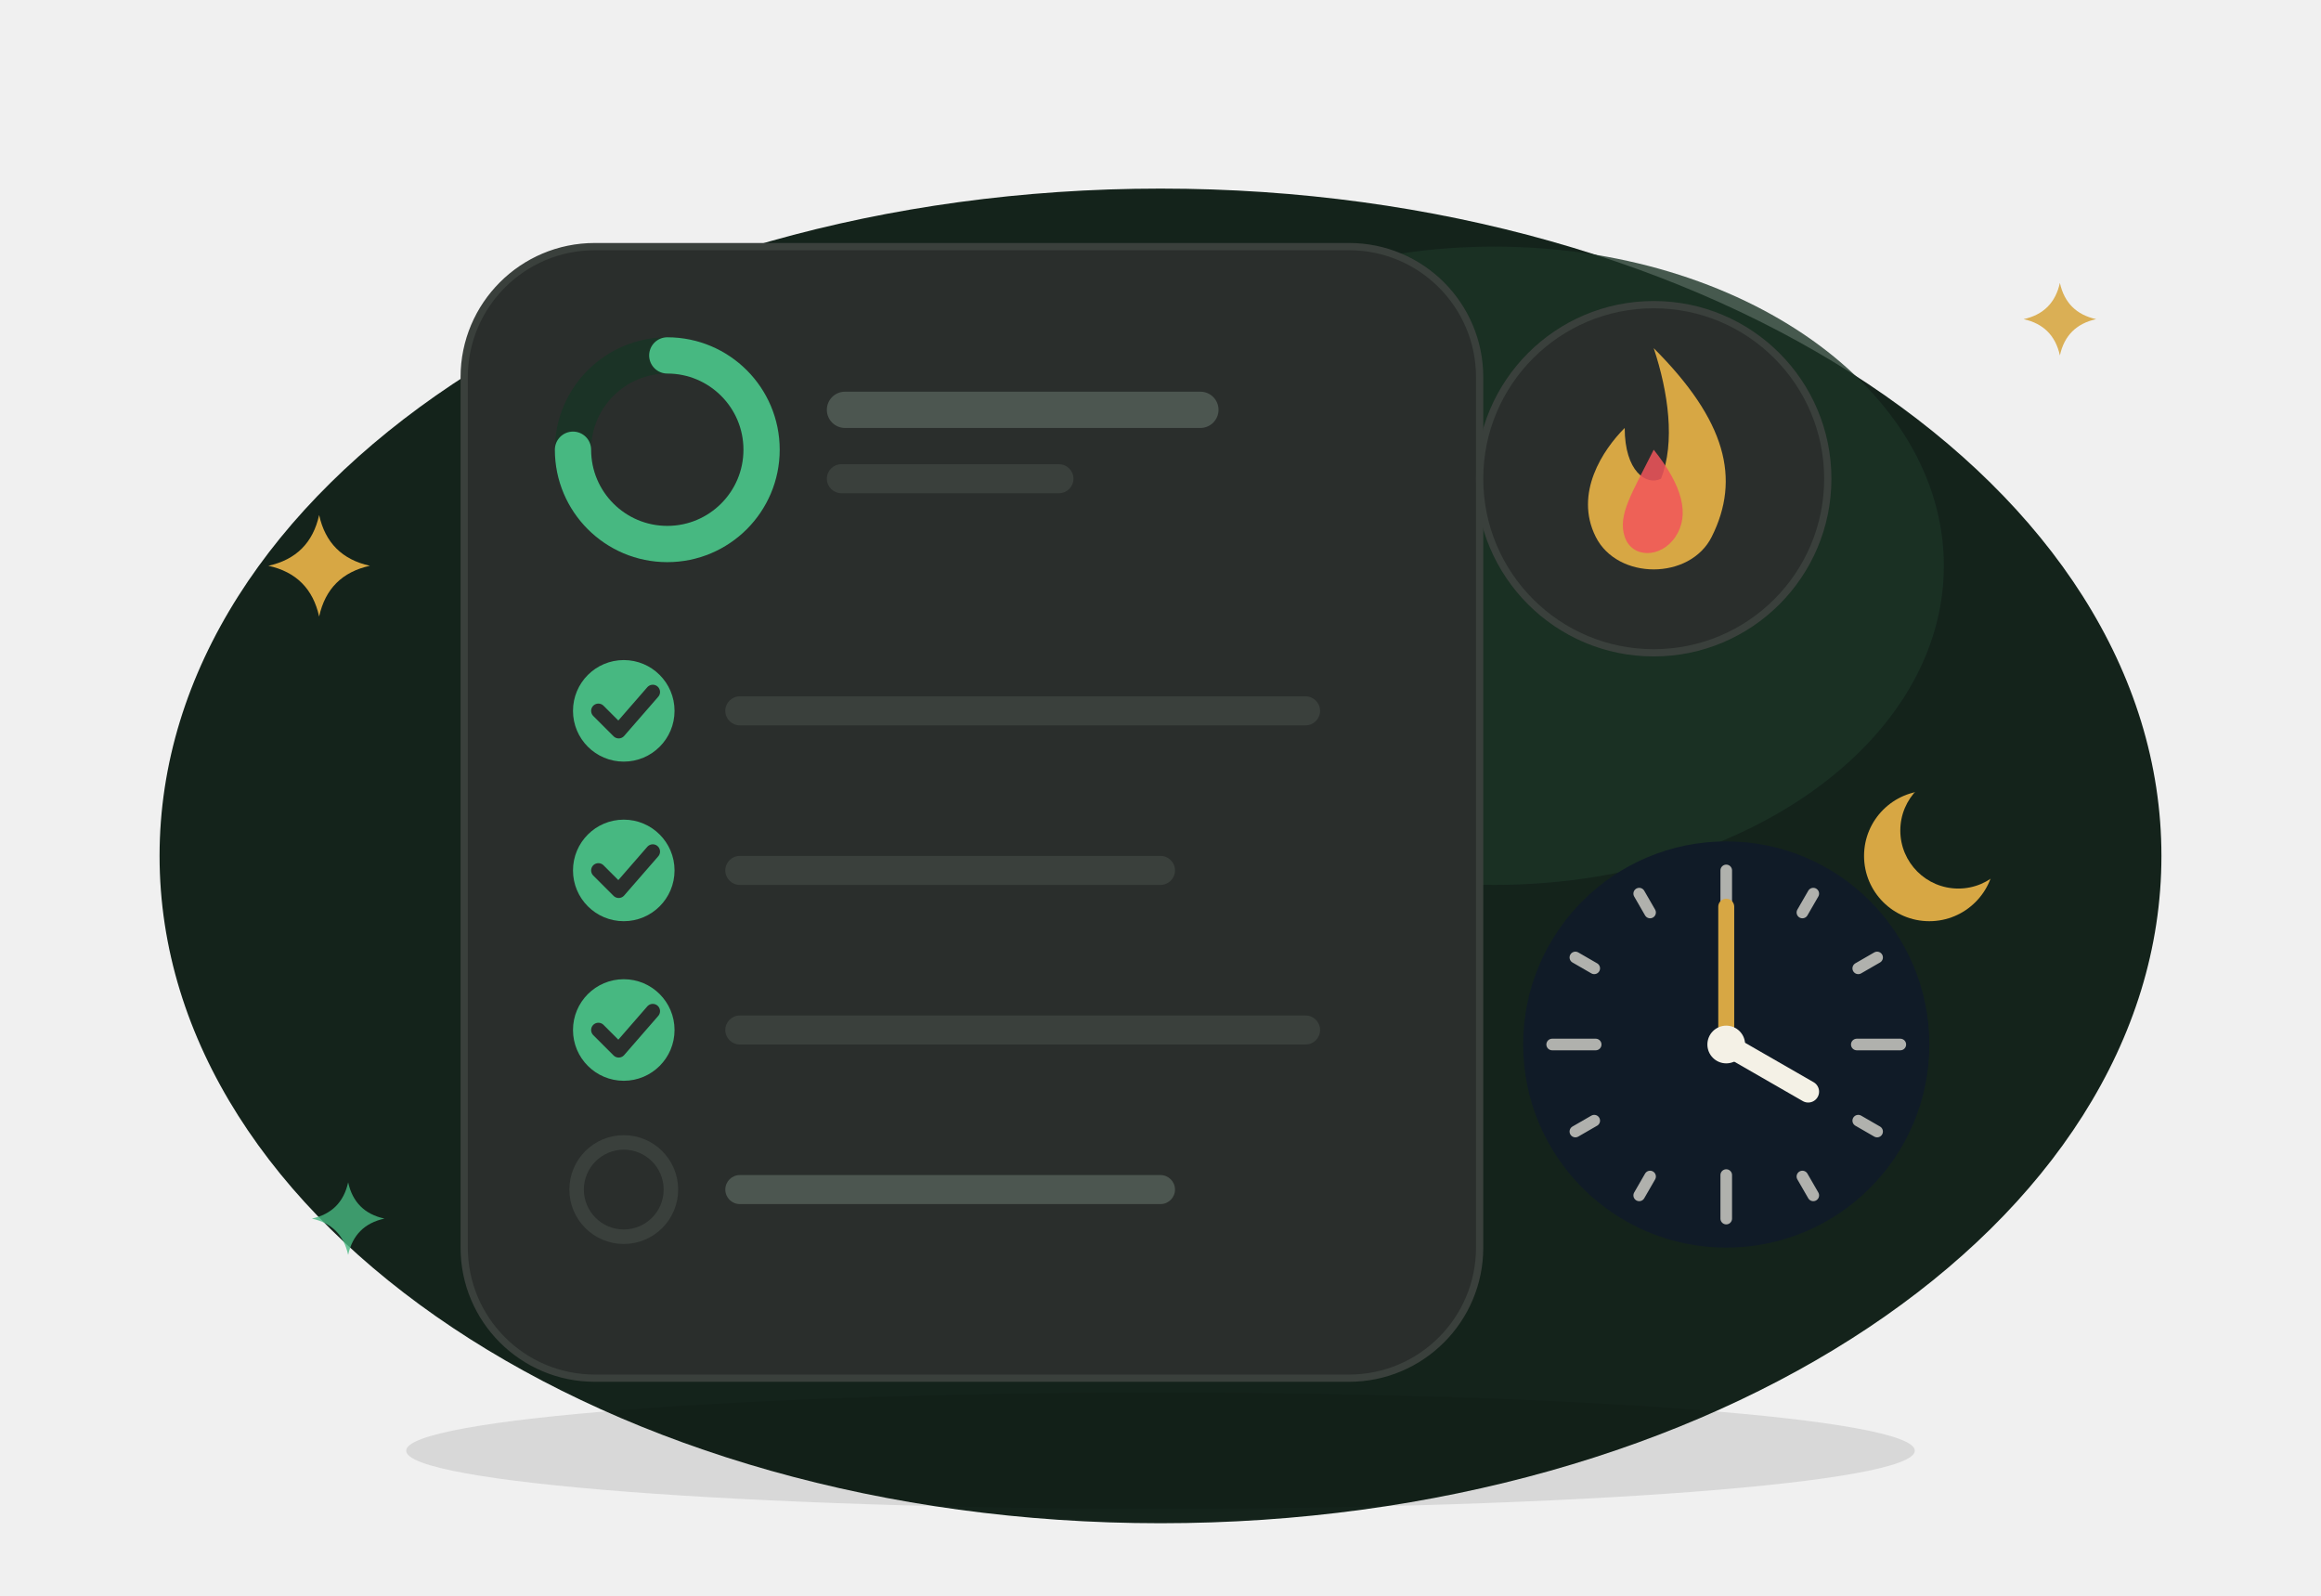
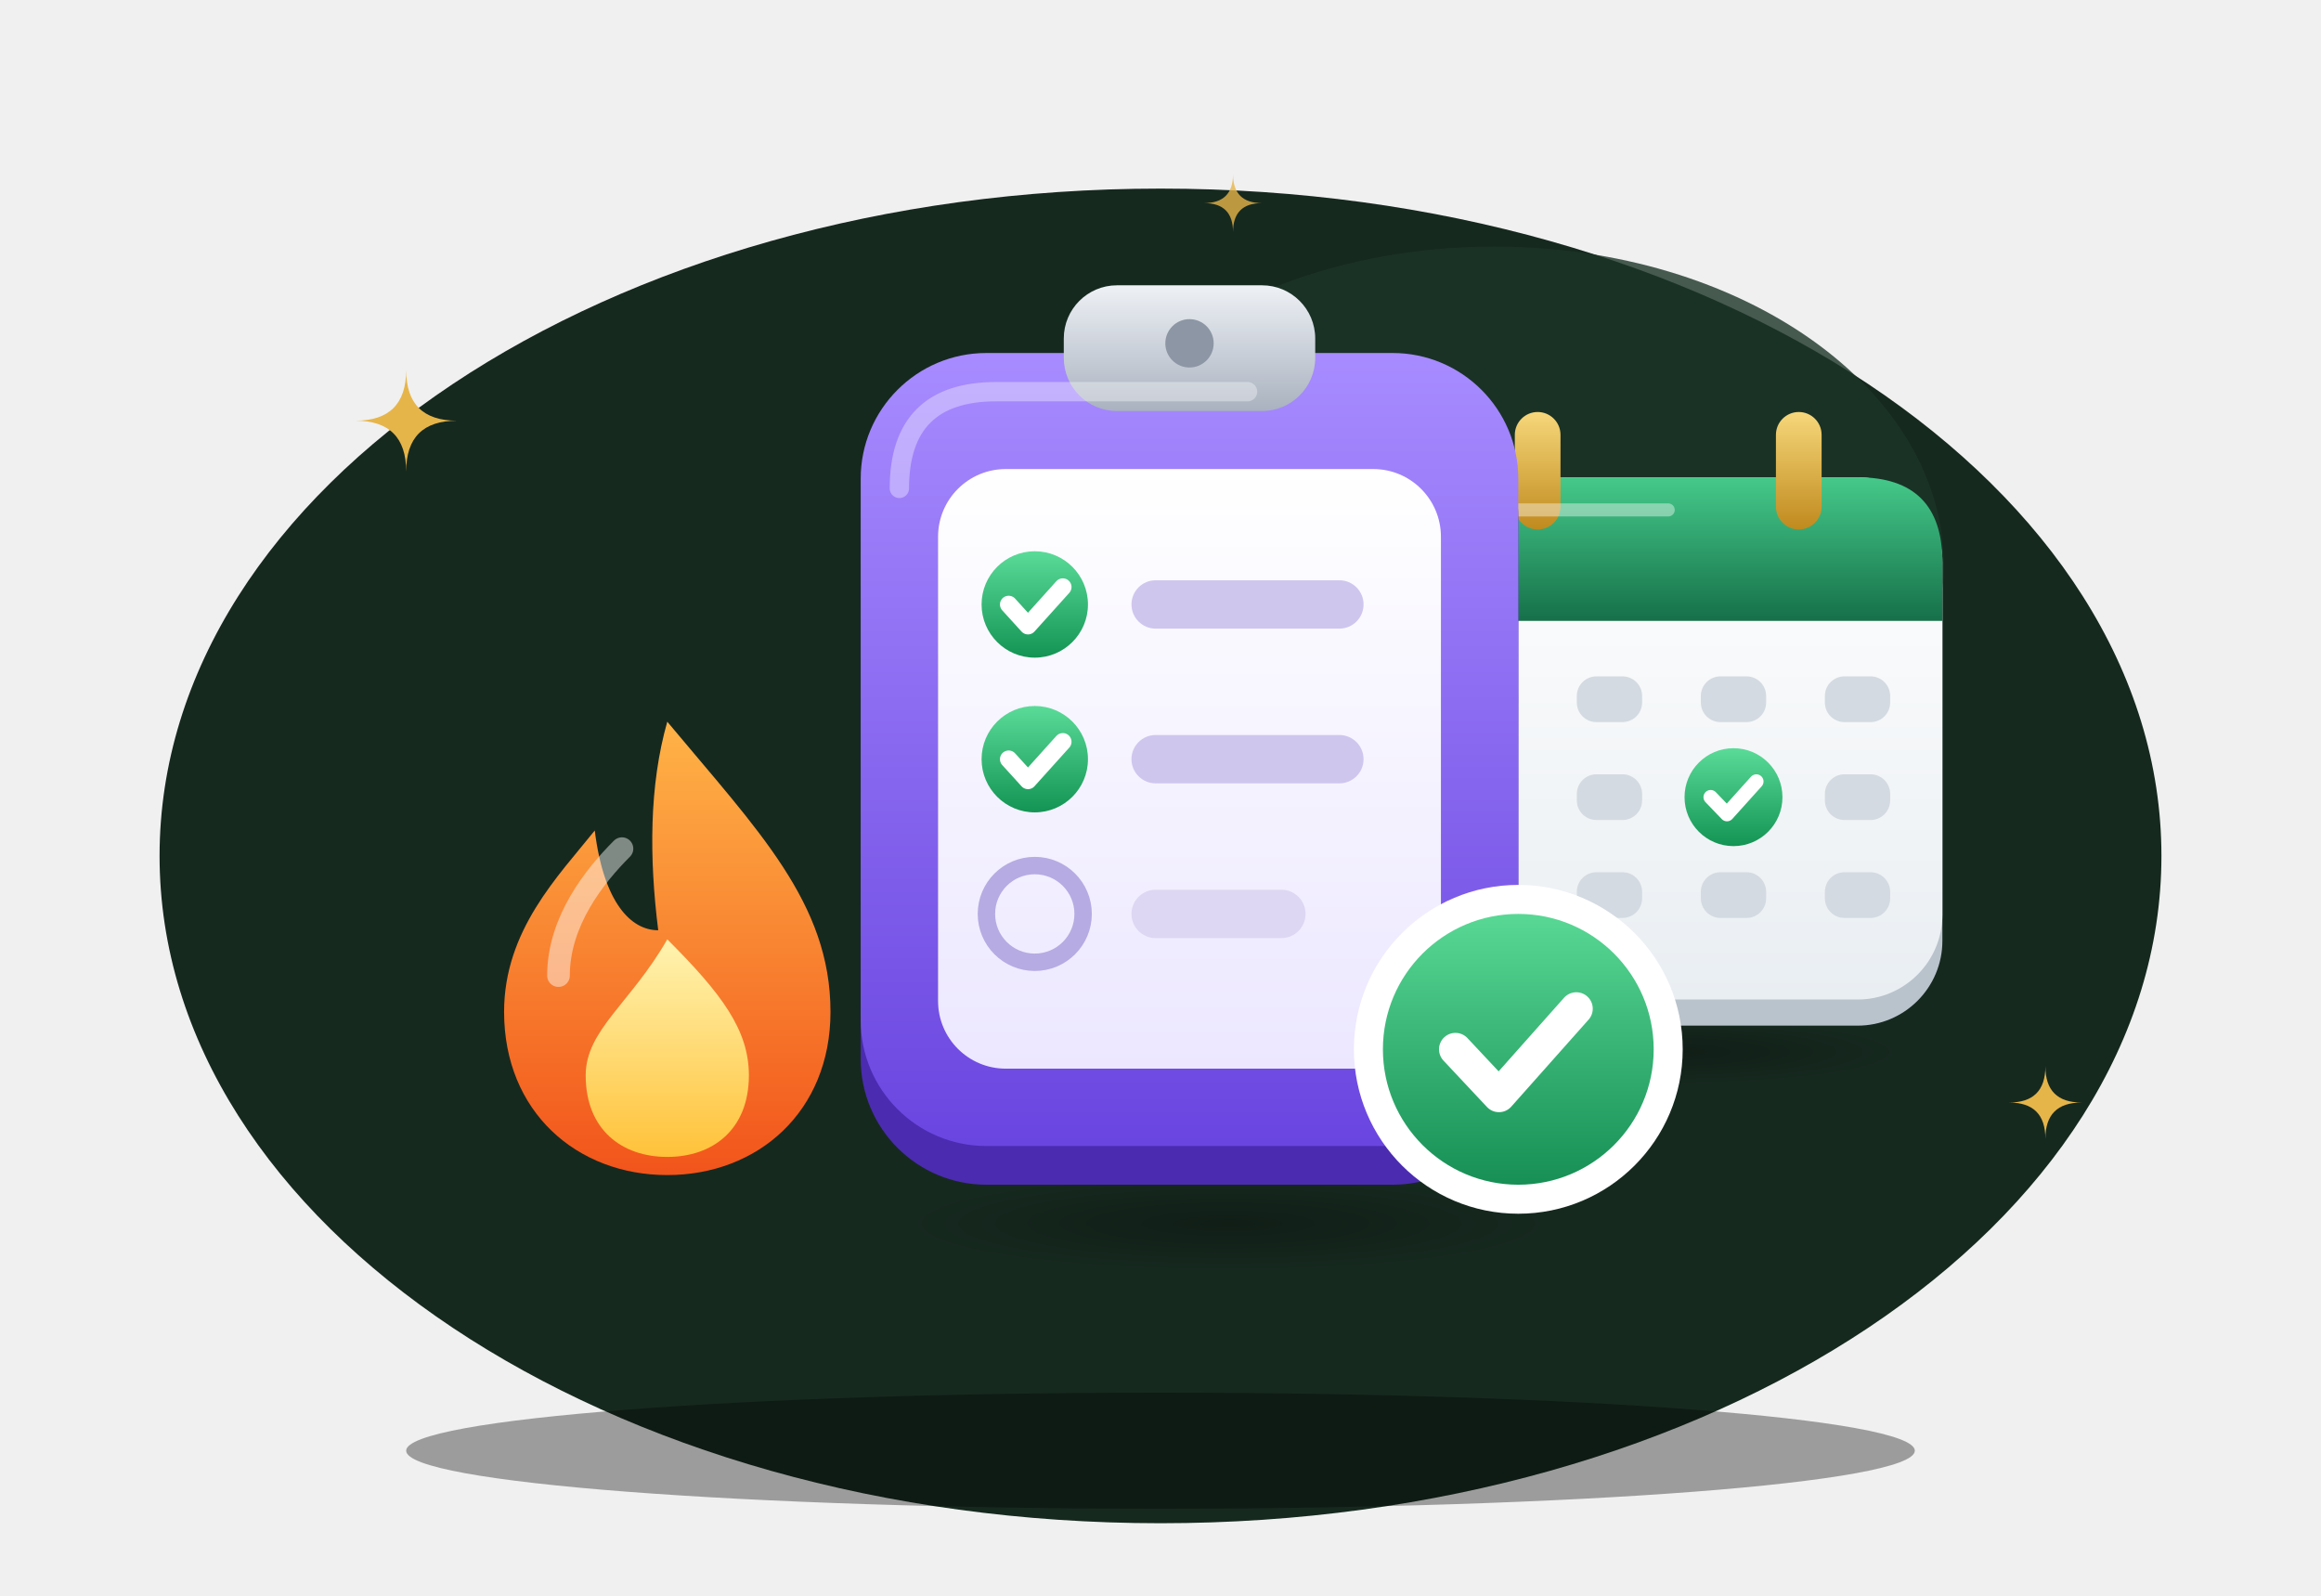
<svg xmlns="http://www.w3.org/2000/svg" width="320" height="220" viewBox="0 0 320 220">
-   <ellipse cx="160" cy="118" rx="138" ry="92" fill="#14231B" />
-   <ellipse cx="206" cy="78" rx="62" ry="44" fill="#1B3326" opacity="0.8" />
-   <ellipse cx="160" cy="200" rx="104" ry="8" fill="#000000" opacity="0.10" />
-   <rect x="64" y="34" width="140" height="156" rx="18" fill="#2A2E2C" stroke="#3A403C" />
-   <circle cx="92" cy="62" r="13" fill="none" stroke="#1B3326" stroke-width="5" />
-   <path d="M92 49 A13 13 0 1 1 79.0 62.0" fill="none" stroke="#47B881" stroke-width="5" stroke-linecap="round" />
-   <rect x="114" y="54" width="54" height="5" rx="2.5" fill="#4C5650" />
-   <rect x="114" y="64" width="34" height="4" rx="2" fill="#3A403C" />
-   <circle cx="86" cy="98" r="7" fill="#47B881" />
-   <path d="M82.5 98 L85.3 100.8 L90 95.4" fill="none" stroke="#2A2E2C" stroke-width="2" stroke-linecap="round" stroke-linejoin="round" />
-   <rect x="100" y="96" width="82" height="4" rx="2" fill="#3A403C" />
-   <circle cx="86" cy="120" r="7" fill="#47B881" />
-   <path d="M82.5 120 L85.3 122.8 L90 117.4" fill="none" stroke="#2A2E2C" stroke-width="2" stroke-linecap="round" stroke-linejoin="round" />
-   <rect x="100" y="118" width="62" height="4" rx="2" fill="#3A403C" />
-   <circle cx="86" cy="142" r="7" fill="#47B881" />
-   <path d="M82.5 142 L85.3 144.8 L90 139.4" fill="none" stroke="#2A2E2C" stroke-width="2" stroke-linecap="round" stroke-linejoin="round" />
-   <rect x="100" y="140" width="82" height="4" rx="2" fill="#3A403C" />
-   <circle cx="86" cy="164" r="6.5" fill="none" stroke="#3A403C" stroke-width="2" />
-   <rect x="100" y="162" width="62" height="4" rx="2" fill="#4C5650" />
-   <circle cx="228" cy="66" r="24" fill="#2A2E2C" stroke="#3A403C" />
-   <path d="M228 48 C238 58 240 66 236 74 C233 80 223 80 220 74 C217 68 221 62 224 59 C224 65 227 67 229 66 C231 61 230 54 228 48 Z" fill="#D7A744" />
-   <path d="M228 62 C232 67 233 71 231 74 C229 77 225 77 224 74 C223 71 225 68 228 62 Z" fill="#F2555A" opacity="0.85" />
-   <circle cx="238" cy="144" r="28" fill="#101B27" />
-   <line x1="238.0" y1="126.0" x2="238.0" y2="120.0" stroke="#F4F1E6" stroke-opacity="0.7" stroke-width="1.6" stroke-linecap="round" />
-   <line x1="248.5" y1="125.8" x2="250.0" y2="123.2" stroke="#F4F1E6" stroke-opacity="0.7" stroke-width="1.6" stroke-linecap="round" />
-   <line x1="256.2" y1="133.5" x2="258.8" y2="132.0" stroke="#F4F1E6" stroke-opacity="0.7" stroke-width="1.6" stroke-linecap="round" />
-   <line x1="256.0" y1="144.0" x2="262.0" y2="144.0" stroke="#F4F1E6" stroke-opacity="0.7" stroke-width="1.6" stroke-linecap="round" />
-   <line x1="256.2" y1="154.5" x2="258.8" y2="156.0" stroke="#F4F1E6" stroke-opacity="0.7" stroke-width="1.6" stroke-linecap="round" />
-   <line x1="248.5" y1="162.2" x2="250.0" y2="164.8" stroke="#F4F1E6" stroke-opacity="0.7" stroke-width="1.6" stroke-linecap="round" />
-   <line x1="238.0" y1="162.0" x2="238.0" y2="168.0" stroke="#F4F1E6" stroke-opacity="0.7" stroke-width="1.6" stroke-linecap="round" />
-   <line x1="227.5" y1="162.2" x2="226.0" y2="164.8" stroke="#F4F1E6" stroke-opacity="0.7" stroke-width="1.6" stroke-linecap="round" />
-   <line x1="219.8" y1="154.5" x2="217.2" y2="156.0" stroke="#F4F1E6" stroke-opacity="0.7" stroke-width="1.6" stroke-linecap="round" />
-   <line x1="220.0" y1="144.0" x2="214.0" y2="144.0" stroke="#F4F1E6" stroke-opacity="0.7" stroke-width="1.6" stroke-linecap="round" />
-   <line x1="219.8" y1="133.5" x2="217.2" y2="132.0" stroke="#F4F1E6" stroke-opacity="0.7" stroke-width="1.6" stroke-linecap="round" />
-   <line x1="227.5" y1="125.8" x2="226.0" y2="123.2" stroke="#F4F1E6" stroke-opacity="0.7" stroke-width="1.6" stroke-linecap="round" />
-   <line x1="238" y1="144" x2="249.3" y2="150.5" stroke="#F4F1E6" stroke-width="3" stroke-linecap="round" />
-   <line x1="238" y1="144" x2="238" y2="125" stroke="#D7A744" stroke-width="2.2" stroke-linecap="round" />
-   <circle cx="238" cy="144" r="2.6" fill="#F4F1E6" />
-   <circle cx="266" cy="118" r="9" fill="#D7A744" />
-   <circle cx="270" cy="114.5" r="8" fill="#14231B" />
-   <path d="M44,71 Q45.26,76.74 51,78 Q45.26,79.26 44,85 Q42.74,79.26 37,78 Q42.74,76.74 44,71 Z" fill="#D7A744" opacity="1" />
-   <path d="M48,163 Q48.9,167.1 53,168 Q48.9,168.9 48,173 Q47.1,168.9 43,168 Q47.1,167.1 48,163 Z" fill="#47B881" opacity="0.8" />
-   <path d="M284,39 Q284.9,43.1 289,44 Q284.9,44.9 284,49 Q283.1,44.9 279,44 Q283.1,43.1 284,39 Z" fill="#D7A744" opacity="0.9" />
+   <defs>
+     <linearGradient id="flo" x1="0" y1="0" x2="0" y2="1">
+       <stop offset="0" stop-color="#FFB347" />
+       <stop offset="1" stop-color="#F2541B" />
+     </linearGradient>
+     <linearGradient id="fli" x1="0" y1="0" x2="0" y2="1">
+       <stop offset="0" stop-color="#FFF3B0" />
+       <stop offset="1" stop-color="#FFC23A" />
+     </linearGradient>
+   </defs>
+   <ellipse cx="160" cy="118" rx="138" ry="92" fill="#16291F" />
+   <ellipse cx="206" cy="78" rx="62" ry="44" fill="#1C3528" opacity="0.8" />
+   <ellipse cx="160" cy="200" rx="104" ry="8" fill="#000000" opacity="0.35" />
+   <g transform="translate(176.0 46.0) scale(0.9)">
+     <defs>
+       <radialGradient id="calendar_sh" cx="50%" cy="50%" r="50%">
+         <stop offset="0" stop-color="#000" stop-opacity="0.28" />
+         <stop offset="1" stop-color="#000" stop-opacity="0" />
+       </radialGradient>
+       <linearGradient id="calendar_calh" x1="0" y1="0" x2="0" y2="1">
+         <stop offset="0" stop-color="#45C98A" />
+         <stop offset="1" stop-color="#167049" />
+       </linearGradient>
+       <linearGradient id="calendar_calb" x1="0" y1="0" x2="0" y2="1">
+         <stop offset="0" stop-color="#FFFFFF" />
+         <stop offset="1" stop-color="#E9EEF2" />
+       </linearGradient>
+       <linearGradient id="calendar_gold" x1="0" y1="0" x2="0" y2="1">
+         <stop offset="0" stop-color="#F6D77A" />
+         <stop offset="1" stop-color="#C08A1E" />
+       </linearGradient>
+       <linearGradient id="calendar_ok" x1="0" y1="0" x2="0" y2="1">
+         <stop offset="0" stop-color="#5ADB98" />
+         <stop offset="1" stop-color="#139454" />
+       </linearGradient>
+     </defs>
+     <ellipse cx="60" cy="110" rx="36" ry="5" fill="url(#calendar_sh)" />
+     <rect x="18" y="26" width="84" height="80" rx="13" fill="#B9C3CC" />
+     <rect x="18" y="22" width="84" height="80" rx="13" fill="url(#calendar_calb)" />
+     <path d="M18 35 Q18 22 31 22 L89 22 Q102 22 102 35 L102 44 L18 44 Z" fill="url(#calendar_calh)" />
+     <rect x="36.5" y="12" width="7" height="18" rx="3.5" fill="url(#calendar_gold)" />
+     <rect x="76.5" y="12" width="7" height="18" rx="3.5" fill="url(#calendar_gold)" />
+     <rect x="27" y="52.5" width="10" height="7" rx="3" fill="#D3DAE1" />
+     <rect x="46" y="52.5" width="10" height="7" rx="3" fill="#D3DAE1" />
+     <rect x="65" y="52.5" width="10" height="7" rx="3" fill="#D3DAE1" />
+     <rect x="84" y="52.5" width="10" height="7" rx="3" fill="#D3DAE1" />
+     <rect x="27" y="67.5" width="10" height="7" rx="3" fill="#D3DAE1" />
+     <rect x="46" y="67.5" width="10" height="7" rx="3" fill="#D3DAE1" />
+     <circle cx="70" cy="71" r="7.5" fill="url(#calendar_ok)" />
+     <path d="M66.5 71 l2.5 2.6 l4.5 -5" stroke="#fff" stroke-width="2.2" fill="none" stroke-linecap="round" stroke-linejoin="round" />
+     <rect x="84" y="67.5" width="10" height="7" rx="3" fill="#D3DAE1" />
+     <rect x="27" y="82.5" width="10" height="7" rx="3" fill="#D3DAE1" />
+     <rect x="46" y="82.5" width="10" height="7" rx="3" fill="#D3DAE1" />
+     <rect x="65" y="82.5" width="10" height="7" rx="3" fill="#D3DAE1" />
+     <rect x="84" y="82.5" width="10" height="7" rx="3" fill="#D3DAE1" />
+     <path d="M24 32 Q24 27 30 27 L60 27" stroke="#fff" stroke-opacity="0.4" stroke-width="2" fill="none" stroke-linecap="round" />
+   </g>
+   <g transform="translate(92.0 22.0) scale(1.3333)">
+     <defs>
+       <radialGradient id="tracker_sh" cx="50%" cy="50%" r="50%">
+         <stop offset="0" stop-color="#000" stop-opacity="0.28" />
+         <stop offset="1" stop-color="#000" stop-opacity="0" />
+       </radialGradient>
+       <linearGradient id="tracker_board" x1="0" y1="0" x2="0" y2="1">
+         <stop offset="0" stop-color="#A78BFF" />
+         <stop offset="1" stop-color="#6A45E0" />
+       </linearGradient>
+       <linearGradient id="tracker_paper" x1="0" y1="0" x2="0" y2="1">
+         <stop offset="0" stop-color="#FFFFFF" />
+         <stop offset="1" stop-color="#ECE7FF" />
+       </linearGradient>
+       <linearGradient id="tracker_clip" x1="0" y1="0" x2="0" y2="1">
+         <stop offset="0" stop-color="#EEF1F5" />
+         <stop offset="1" stop-color="#A9B2BF" />
+       </linearGradient>
+       <linearGradient id="tracker_ok" x1="0" y1="0" x2="0" y2="1">
+         <stop offset="0" stop-color="#5ADB98" />
+         <stop offset="1" stop-color="#139454" />
+       </linearGradient>
+       <linearGradient id="tracker_okb" x1="0" y1="0" x2="0" y2="1">
+         <stop offset="0" stop-color="#58D894" />
+         <stop offset="1" stop-color="#178F55" />
+       </linearGradient>
+     </defs>
+     <ellipse cx="58" cy="110" rx="34" ry="5" fill="url(#tracker_sh)" />
+     <rect x="20" y="24" width="68" height="82" rx="13" fill="#4B2BB0" />
+     <rect x="20" y="20" width="68" height="82" rx="13" fill="url(#tracker_board)" />
+     <rect x="28" y="32" width="52" height="62" rx="7" fill="url(#tracker_paper)" />
+     <rect x="41" y="13" width="26" height="13" rx="5.5" fill="url(#tracker_clip)" />
+     <circle cx="54" cy="19" r="2.5" fill="#8C96A4" />
+     <circle cx="38" cy="46" r="5.5" fill="url(#tracker_ok)" />
+     <path d="M35.3 46 l2 2.2 l3.6 -4" stroke="#fff" stroke-width="1.8" fill="none" stroke-linecap="round" stroke-linejoin="round" />
+     <rect x="48" y="43.5" width="24" height="5" rx="2.5" fill="#CFC6EE" />
+     <circle cx="38" cy="62" r="5.5" fill="url(#tracker_ok)" />
+     <path d="M35.3 62 l2 2.2 l3.6 -4" stroke="#fff" stroke-width="1.8" fill="none" stroke-linecap="round" stroke-linejoin="round" />
+     <rect x="48" y="59.5" width="24" height="5" rx="2.5" fill="#CFC6EE" />
+     <circle cx="38" cy="78" r="5" fill="none" stroke="#B6ABE2" stroke-width="1.8" />
+     <rect x="48" y="75.5" width="18" height="5" rx="2.5" fill="#DDD7F3" />
+     <circle cx="88" cy="92" r="17" fill="#fff" />
+     <circle cx="88" cy="92" r="14" fill="url(#tracker_okb)" />
+     <path d="M81.5 92 l4.5 4.8 l8 -9" stroke="#fff" stroke-width="3.4" fill="none" stroke-linecap="round" stroke-linejoin="round" />
+     <path d="M24 34 Q24 24 34 24 L60 24" stroke="#fff" stroke-opacity="0.35" stroke-width="2" fill="none" stroke-linecap="round" />
+   </g>
+   <g transform="translate(92 132) scale(1.25)">
+     <path d="M0 -26 C10 -14 18 -6 18 6 C18 17 10 24 0 24 C-10 24 -18 17 -18 6 C-18 -3 -12 -9 -8 -14 C-7 -6 -4 -3 -1 -3 C-2 -11 -2 -19 0 -26 Z" fill="url(#flo)" />
+     <path d="M0 -2 C6 4 9 8 9 13 C9 19 5 22 0 22 C-5 22 -9 19 -9 13 C-9 8 -4 5 0 -2 Z" fill="url(#fli)" />
+     <path d="M-12 2 C-12 -4 -8 -9 -5 -12" stroke="#fff" stroke-opacity="0.45" stroke-width="2.5" fill="none" stroke-linecap="round" />
+   </g>
+   <path d="M56 51 Q56 58 63 58 Q56 58 56 65 Q56 58 49 58 Q56 58 56 51 Z" fill="#E6B54A" fill-opacity="1" />
+   <path d="M282 147 Q282 152 287 152 Q282 152 282 157 Q282 152 277 152 Q282 152 282 147 Z" fill="#E6B54A" fill-opacity="1" />
+   <path d="M170 24 Q170 28 174 28 Q170 28 170 32 Q170 28 166 28 Q170 28 170 24 Z" fill="#E6B54A" fill-opacity="0.8" />
</svg>
